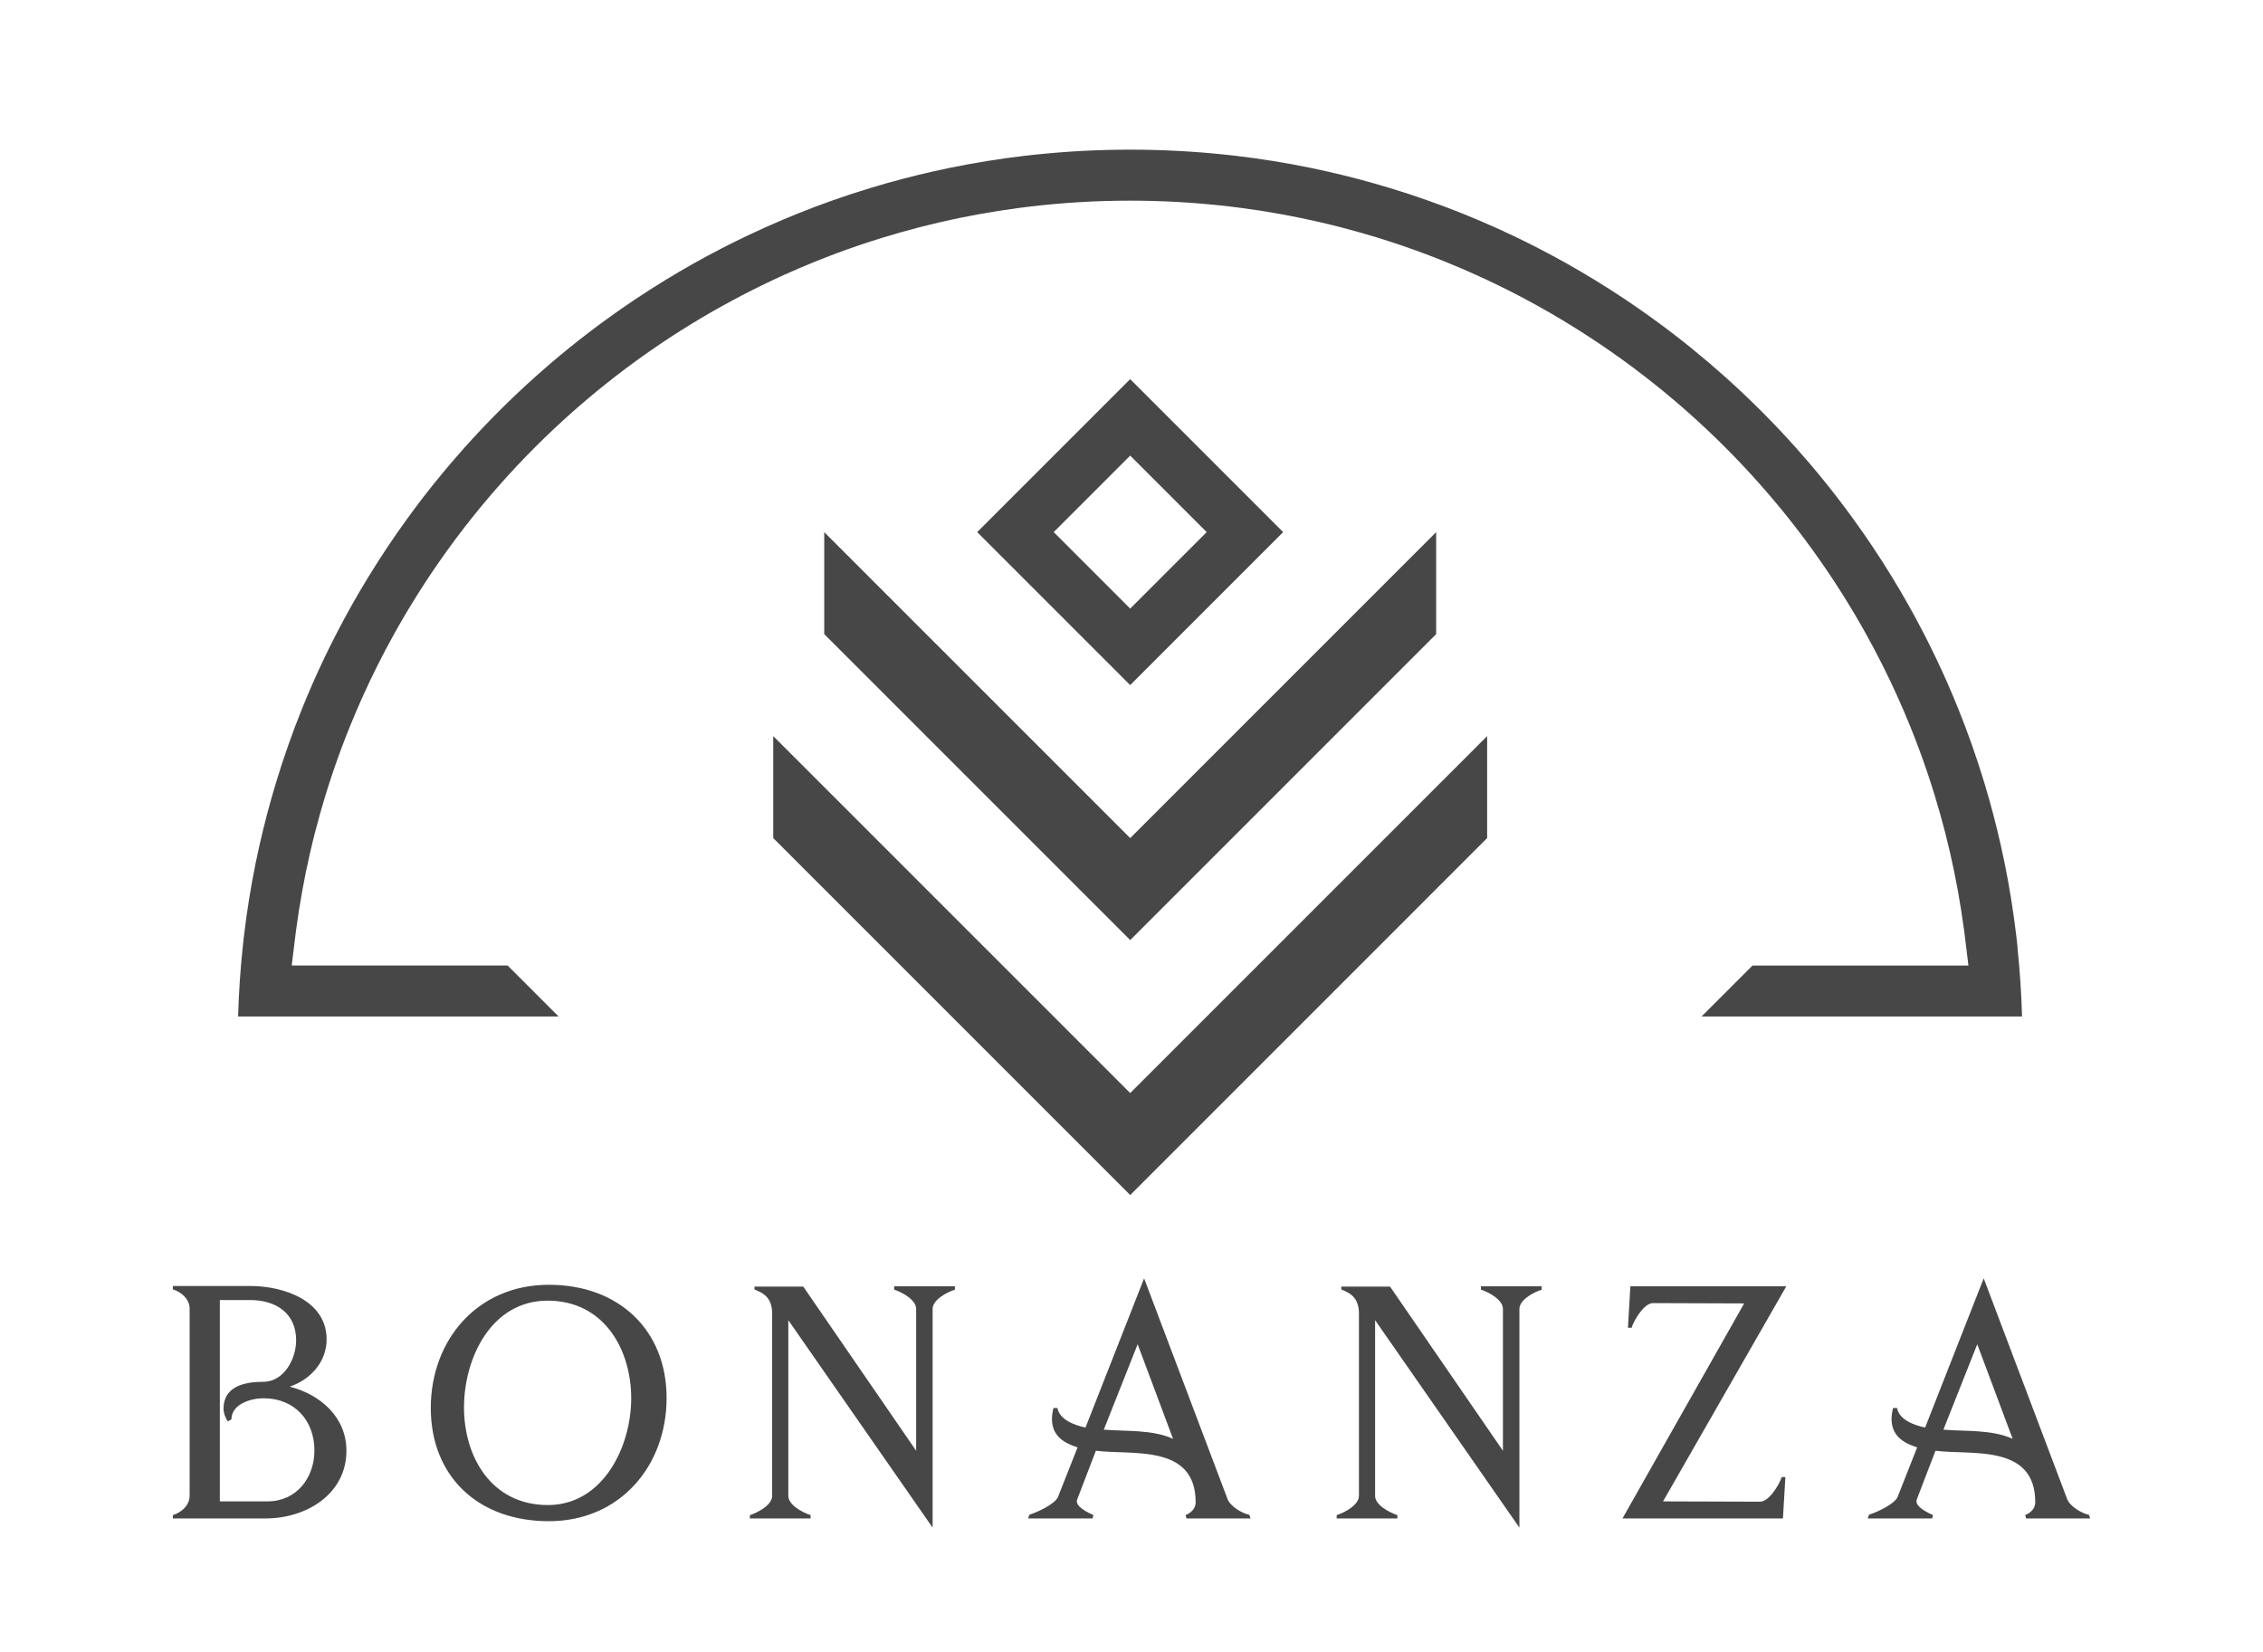
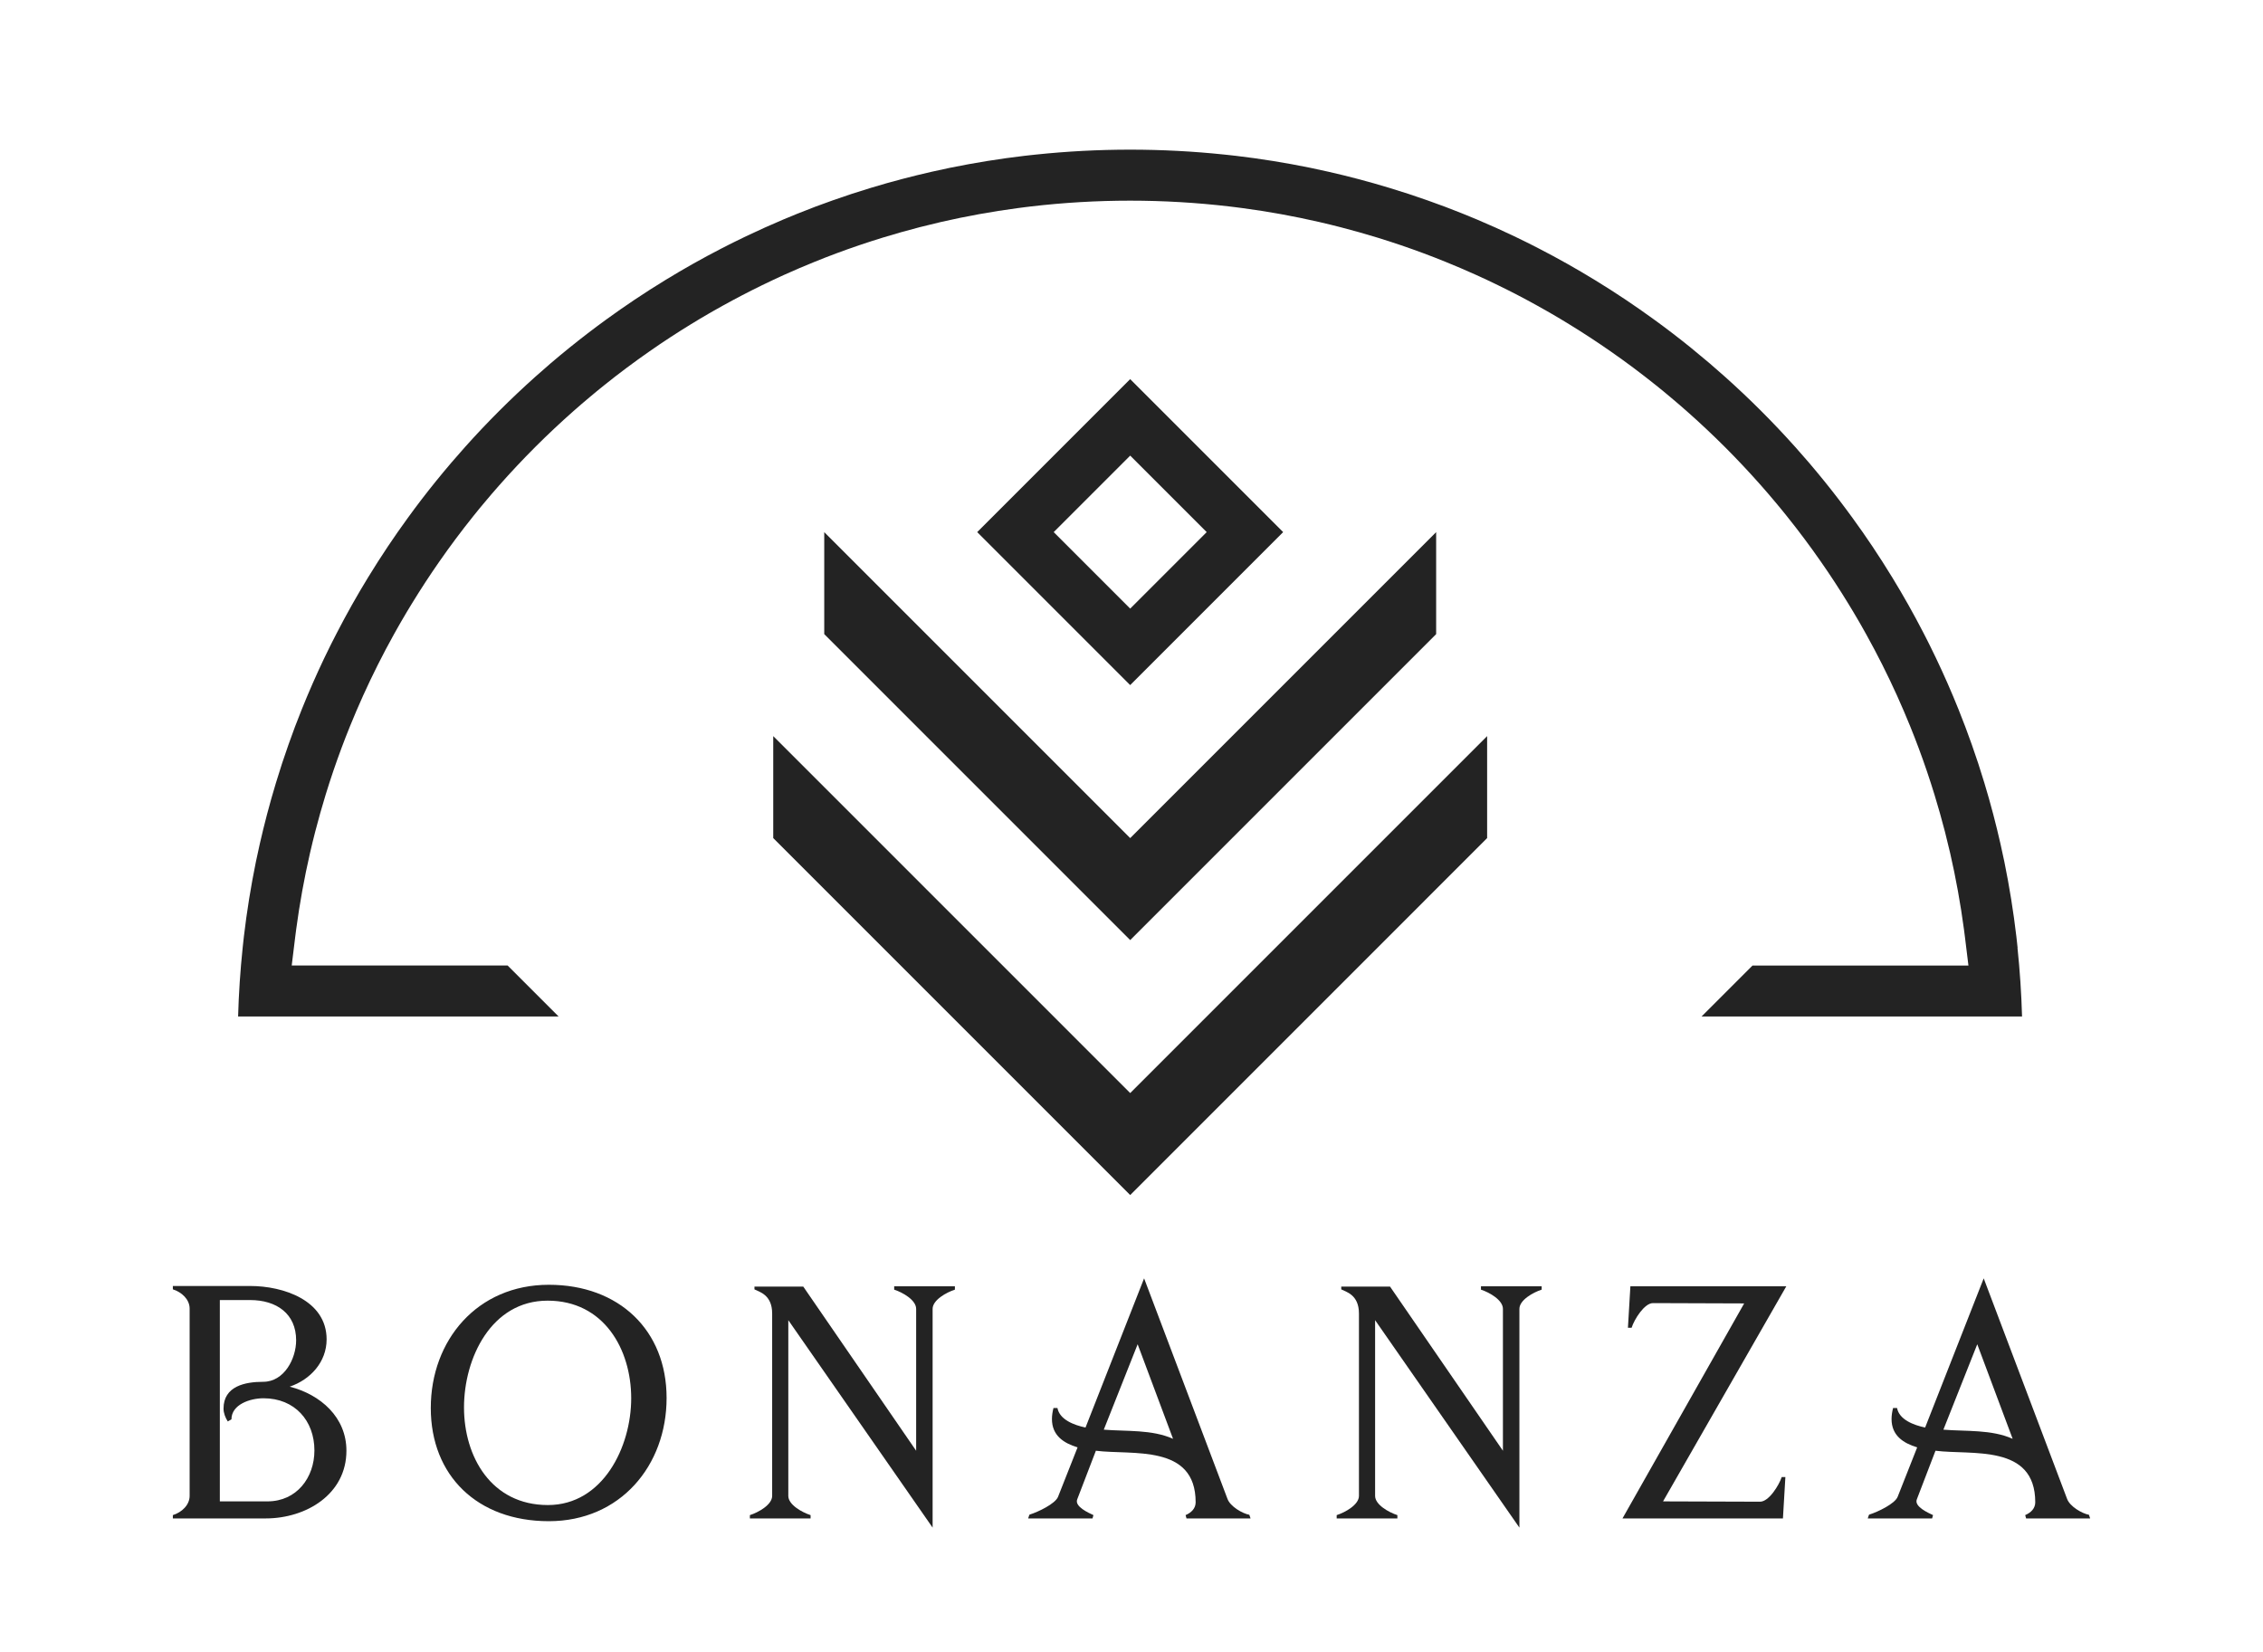
<svg xmlns="http://www.w3.org/2000/svg" id="Layer_30" data-name="Layer 30" viewBox="0 0 1007.56 735.43">
  <defs>
    <style>
      .cls-1 {
        stroke-width: 0px;
-         fill: #474747
+         fill: #232323;
      }
    </style>
  </defs>
  <g>
    <path class="cls-1" d="m898.3,422l-.08-.76c-.05-.46-.1-.92-.15-1.38v-.06s-.01-.06-.01-.06c-.1-.89-.2-1.78-.3-2.67v-.02s0-.02,0-.02c-1.3-11.08-3.1-22.28-5.35-33.31-.57-2.77-1.16-5.49-1.75-8.07-1.02-4.48-2.09-8.86-3.19-13.04-1.23-4.7-2.57-9.43-3.98-14.07-1.72-5.7-3.59-11.42-5.58-17.02-1.84-5.21-3.82-10.47-5.9-15.64-3.09-7.7-6.48-15.42-10.08-22.96-.94-1.97-1.83-3.79-2.7-5.54-.31-.62-.6-1.22-.91-1.82l-.04-.07-.03-.07c-.6-1.21-1.22-2.43-1.85-3.62v-.03s-.03-.03-.03-.03c-4.28-8.3-8.95-16.59-13.87-24.64-2.85-4.66-5.83-9.33-8.88-13.88-2.8-4.19-5.76-8.42-8.79-12.59-4.04-5.56-8.27-11.08-12.59-16.42-2.26-2.79-4.57-5.57-6.88-8.28-2.04-2.38-4.06-4.69-6-6.85-4.9-5.48-10.02-10.88-15.21-16.08-5.19-5.19-10.6-10.31-16.07-15.2-2.17-1.95-4.48-3.97-6.88-6.02-2.69-2.29-5.47-4.6-8.25-6.86-5.34-4.33-10.86-8.56-16.42-12.59-4.18-3.04-8.41-5.99-12.6-8.8-4.55-3.05-9.22-6.04-13.88-8.88-8.06-4.93-16.35-9.6-24.65-13.88h-.03s-.03-.03-.03-.03c-1.2-.62-2.41-1.25-3.62-1.85l-.07-.03-.07-.04c-.6-.31-1.19-.6-1.79-.9-1.78-.89-3.6-1.77-5.58-2.72-5.4-2.58-10.96-5.08-16.52-7.43-2.11-.89-4.28-1.78-6.43-2.64-5.18-2.09-10.43-4.07-15.62-5.89-5.63-2-11.35-3.87-17.02-5.58-4.67-1.42-9.4-2.76-14.08-3.99-4.2-1.11-8.58-2.18-13.05-3.2-2.59-.59-5.31-1.18-8.1-1.76-11.01-2.25-22.22-4.05-33.29-5.35h-.02s-.02,0-.02,0c-.89-.11-1.78-.21-2.67-.3h-.06s-.06-.01-.06-.01c-.46-.05-.92-.1-1.38-.15l-.76-.08c-13.83-1.45-27.94-2.19-41.95-2.19s-28.12.74-41.96,2.19l-.75.08c-.46.05-.92.1-1.38.15h-.06s-.06.01-.06.01c-.89.1-1.78.2-2.67.3h-.02s-.02,0-.02,0c-11.08,1.3-22.28,3.1-33.31,5.35-2.77.57-5.5,1.16-8.07,1.75-4.48,1.02-8.86,2.09-13.04,3.19-4.7,1.23-9.43,2.57-14.07,3.98-5.7,1.72-11.41,3.59-17.02,5.58-5.21,1.83-10.47,3.82-15.64,5.9-2.15.86-4.32,1.76-6.45,2.66-5.53,2.34-11.09,4.85-16.51,7.43-1.97.94-3.78,1.83-5.54,2.7-.62.31-1.22.6-1.82.91l-.07.04-.07.03c-1.21.6-2.43,1.22-3.62,1.85h-.03s-.03.03-.03.03c-8.3,4.28-16.59,8.95-24.64,13.87-4.66,2.85-9.33,5.83-13.88,8.88-4.19,2.8-8.42,5.76-12.59,8.79-5.56,4.04-11.08,8.27-16.42,12.59-2.79,2.25-5.57,4.57-8.28,6.88-2.38,2.04-4.69,4.06-6.85,6-5.48,4.9-10.88,10.02-16.08,15.21-5.19,5.19-10.31,10.6-15.2,16.07-1.95,2.17-3.97,4.48-6.02,6.88-2.3,2.69-4.61,5.47-6.86,8.25-4.33,5.34-8.56,10.86-12.59,16.42-3.04,4.18-6,8.41-8.8,12.6-3.05,4.56-6.04,9.23-8.88,13.88-4.93,8.06-9.6,16.35-13.88,24.65v.03s-.03.03-.03.03c-.63,1.2-1.25,2.42-1.85,3.62l-.04.07-.04.07c-.3.57-.58,1.15-.86,1.72l-.04.07c-.88,1.77-1.77,3.58-2.72,5.57-3.59,7.53-6.98,15.25-10.07,22.94-2.09,5.18-4.07,10.43-5.89,15.62-2,5.63-3.87,11.35-5.58,17.02-1.42,4.67-2.76,9.4-3.99,14.08-1.11,4.2-2.18,8.59-3.2,13.05-.59,2.6-1.18,5.32-1.76,8.1-2.25,11.01-4.05,22.22-5.35,33.29v.02s0,.02,0,.02c-.11.89-.21,1.78-.3,2.67v.06s-.01.06-.01.06c-.05.46-.1.92-.15,1.38l-.08.76c-1.06,10.1-1.74,20.35-2.03,30.59h142.7l-3.32-3.32-19.38-19.38h-96.13l1.56-12.73c.14-1.12.28-2.25.43-3.37,1.52-11.36,3.59-22.8,6.16-33.99.76-3.3,1.54-6.49,2.31-9.48,1.42-5.5,2.98-11.03,4.64-16.45,1.07-3.48,2.21-7.02,3.41-10.54,2.31-6.79,4.8-13.47,7.4-19.87,1.81-4.49,3.79-9.1,5.87-13.71,4.19-9.27,8.8-18.44,13.71-27.27.67-1.23,1.38-2.49,2.1-3.73.42-.75.82-1.45,1.23-2.14,1.61-2.79,3.24-5.52,4.84-8.11,3.82-6.24,7.88-12.45,12.08-18.47,4.75-6.84,9.84-13.64,15.11-20.21,1.8-2.26,3.49-4.32,5.18-6.31,2.02-2.42,4.14-4.9,6.31-7.35,5.13-5.81,10.53-11.56,16.05-17.09,5.54-5.53,11.29-10.93,17.11-16.07,2.45-2.16,4.92-4.29,7.34-6.3,1.99-1.69,4.06-3.38,6.31-5.18,6.56-5.27,13.37-10.36,20.22-15.12,6-4.19,12.22-8.25,18.46-12.07,2.59-1.6,5.32-3.22,8.11-4.83.69-.41,1.4-.81,2.15-1.23,1.24-.72,2.49-1.42,3.72-2.09,5.78-3.21,11.7-6.29,17.59-9.16,3.28-1.6,6.55-3.14,9.69-4.56,4.6-2.08,9.22-4.05,13.72-5.87,6.38-2.59,13.06-5.08,19.83-7.38,3.54-1.2,7.08-2.34,10.56-3.41,5.42-1.66,10.95-3.22,16.43-4.64,3.01-.77,6.2-1.55,9.47-2.31,11.21-2.57,22.65-4.64,34.03-6.16,1.09-.15,2.2-.29,3.32-.43.85-.11,1.74-.22,2.63-.32,14.56-1.71,29.43-2.58,44.2-2.58s29.64.87,44.19,2.58c.89.1,1.78.21,2.63.32,1.11.14,2.22.28,3.33.43,11.37,1.52,22.81,3.59,33.99,6.16,3.3.76,6.48,1.54,9.48,2.31,5.5,1.42,11.03,2.98,16.45,4.64,3.48,1.07,7.02,2.21,10.54,3.41,6.79,2.31,13.47,4.8,19.86,7.4,4.49,1.81,9.1,3.79,13.71,5.87,3.14,1.42,6.41,2.95,9.71,4.57,5.87,2.85,11.79,5.93,17.57,9.15,1.23.67,2.48,1.38,3.72,2.09.75.42,1.45.82,2.15,1.23,2.79,1.61,5.52,3.24,8.11,4.84,6.24,3.82,12.45,7.88,18.47,12.08,6.84,4.75,13.64,9.84,20.21,15.11,2.26,1.8,4.32,3.49,6.31,5.18,2.42,2.02,4.9,4.14,7.35,6.31,5.81,5.13,11.56,10.53,17.09,16.05,5.53,5.54,10.93,11.29,16.07,17.11,2.16,2.45,4.29,4.92,6.3,7.34,1.69,1.99,3.38,4.06,5.18,6.31,5.27,6.56,10.36,13.37,15.12,20.22,4.19,6,8.25,12.21,12.07,18.45,1.6,2.6,3.22,5.32,4.84,8.11.41.69.81,1.4,1.23,2.15.71,1.24,1.42,2.49,2.09,3.72,4.91,8.84,9.53,18.01,13.71,27.27,2.08,4.61,4.06,9.23,5.88,13.73,2.59,6.38,5.08,13.06,7.38,19.83,1.2,3.54,2.34,7.08,3.41,10.56,1.66,5.42,3.22,10.95,4.64,16.43.77,3.01,1.55,6.2,2.31,9.47,2.57,11.21,4.64,22.65,6.16,34.03.15,1.1.29,2.23.43,3.35l1.56,12.73h-96.13l-22.7,22.7h142.7c-.29-10.25-.97-20.5-2.03-30.59Z" />
    <path class="cls-1" d="m554.28,219.89l-13.59-13.59-3.44-3.44-34.06-34.06-68.11,68.11,10.13,10.13,6.9,6.9,51.08,51.08,68.11-68.11-17.03-17.03Zm-51.08,51.08l-17.03-17.03-14.18-14.18-2.85-2.85,34.06-34.06,34.06,34.06-34.06,34.06Z" />
    <polygon class="cls-1" points="662.12 327.74 662.12 373.14 503.2 532.07 435.09 463.96 420.41 449.28 412.38 441.25 366.98 395.85 354.07 382.94 344.27 373.14 344.27 327.74 366.98 350.44 374.77 358.23 389.68 373.14 406.88 390.34 412.38 395.85 457.79 441.25 471.09 454.55 480.49 463.96 503.2 486.66 662.12 327.74" />
    <polygon class="cls-1" points="639.42 236.92 639.42 282.33 503.2 418.55 480.49 395.85 465.82 381.17 457.79 373.14 412.38 327.74 399.48 314.83 389.68 305.03 366.98 282.33 366.98 236.92 389.68 259.63 394.59 264.54 412.38 282.33 503.2 373.14 639.42 236.92" />
  </g>
  <g>
    <path class="cls-1" d="m76.96,676.06v-1.49c3.94-1.22,7.47-4.48,7.47-8.56v-83.4c0-4.07-3.53-7.33-7.47-8.56v-1.49h34.5c14.67,0,33.96,6.38,33.96,23.77,0,10.05-7.2,17.93-16.44,21.05,13.72,3.53,25.26,13.58,25.26,28.52,0,19.29-17.79,30.15-35.99,30.15h-41.29Zm20.92-97.25v89.65h21.19c13.04,0,20.92-10.59,20.92-22.68,0-13.17-8.69-23.23-22.68-23.23-6.11,0-14.26,2.85-14.26,9.37l-1.63.95c-1.09-1.63-1.9-3.8-1.9-5.7,0-10.05,9.64-11.95,17.66-11.95,9.37,0,14.67-10.32,14.67-18.47,0-11.82-8.69-17.93-20.51-17.93h-13.45Z" />
    <path class="cls-1" d="m244.36,572.02c31.24,0,52.43,20.24,52.43,50.39s-20.65,54.87-52.43,54.87-52.56-20.24-52.56-50.39,20.65-54.87,52.56-54.87Zm-.41,98.07c24.45,0,37.08-25.81,37.08-47.54s-12.09-43.46-37.22-43.46-37.22,25.67-37.22,47.54,12.09,43.46,37.35,43.46Z" />
    <path class="cls-1" d="m335.91,572.83h21.73l50.26,73.08v-63.16c0-3.94-5.98-7.33-9.78-8.56v-1.49h27.03v1.49c-3.8,1.22-9.92,4.62-9.92,8.56v97.39l-64.25-92.36v78.24c0,3.94,6.11,7.33,9.92,8.56v1.49h-27.03v-1.49c3.8-1.22,9.92-4.62,9.92-8.56v-81.22c0-8.42-5.84-9.64-7.88-10.73v-1.22Z" />
    <path class="cls-1" d="m458.31,674.43l.27-.14c3.53-1.09,11.27-4.75,12.5-7.88l8.69-22c-6.25-1.9-11.41-5.3-11.41-12.63,0-1.63.27-3.26.68-4.89h1.77c.95,5.16,7.33,7.61,12.5,8.69l26.08-66.42,37.08,98.07c1.22,3.53,6.79,6.66,9.78,7.2l.54,1.63h-28.52l-.41-1.49c2.58-1.09,4.48-2.99,4.48-5.71,0-26.08-28.25-20.92-44.42-22.95l-8.29,21.6c-1.36,3.26,5.16,6.11,7.2,7.06l-.41,1.49h-28.66l.54-1.63Zm63.97-33.82l-15.76-42.11-15.08,38.03c10.05.82,21.46-.14,30.83,4.07Z" />
    <path class="cls-1" d="m597.16,572.83h21.73l50.26,73.08v-63.16c0-3.94-5.98-7.33-9.78-8.56v-1.49h27.03v1.49c-3.8,1.22-9.91,4.62-9.91,8.56v97.39l-64.25-92.36v78.24c0,3.94,6.11,7.33,9.92,8.56v1.49h-27.03v-1.49c3.8-1.22,9.92-4.62,9.92-8.56v-81.22c0-8.42-5.84-9.64-7.88-10.73v-1.22Z" />
    <path class="cls-1" d="m783.64,668.6c3.94,0,8.42-7.32,9.64-10.98h1.63l-1.09,18.45h-71.45l54.19-95.75-40.61-.14c-3.8,0-8.29,7.18-9.51,10.98h-1.63l1.09-18.45h69.41l-54.87,95.75,43.19.14Z" />
    <path class="cls-1" d="m832.13,674.43l.27-.14c3.53-1.09,11.27-4.75,12.5-7.88l8.69-22c-6.25-1.9-11.41-5.3-11.41-12.63,0-1.63.27-3.26.68-4.89h1.77c.95,5.16,7.33,7.61,12.5,8.69l26.08-66.42,37.08,98.07c1.22,3.53,6.79,6.66,9.78,7.2l.54,1.63h-28.52l-.41-1.49c2.58-1.09,4.48-2.99,4.48-5.71,0-26.08-28.25-20.92-44.42-22.95l-8.29,21.6c-1.36,3.26,5.16,6.11,7.2,7.06l-.41,1.49h-28.66l.54-1.63Zm63.97-33.82l-15.76-42.11-15.08,38.03c10.05.82,21.46-.14,30.83,4.07Z" />
  </g>
</svg>
